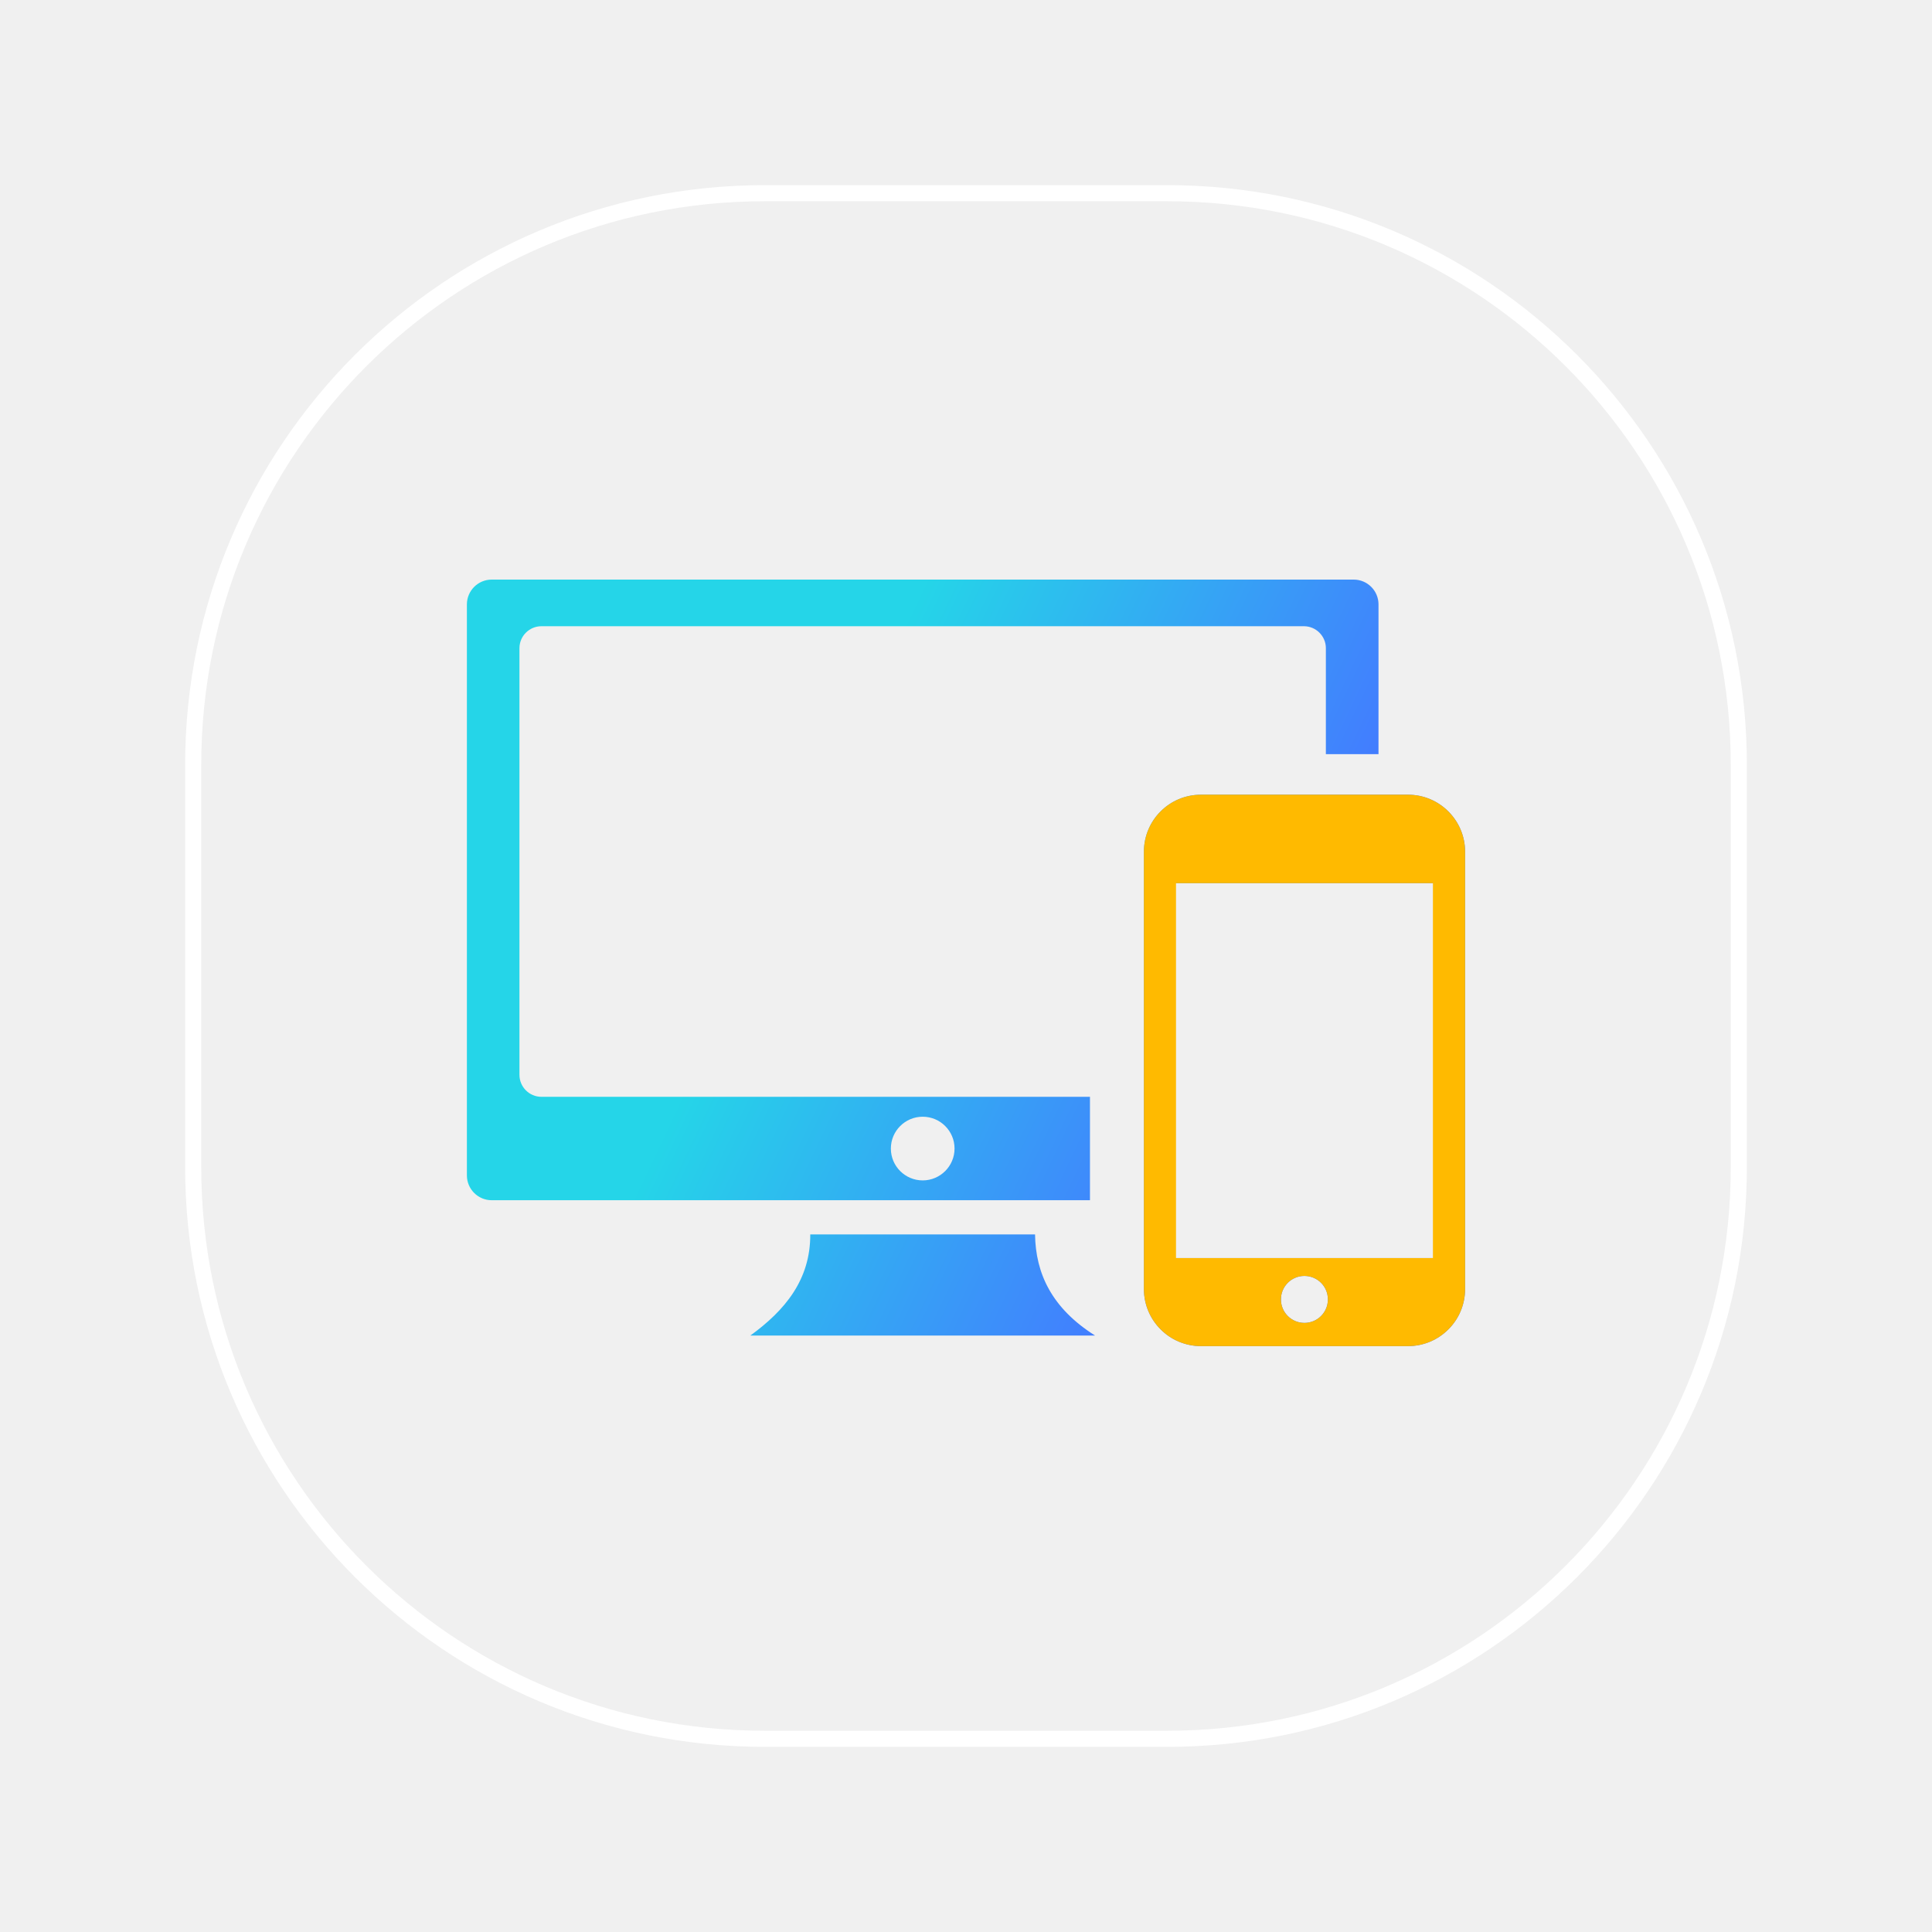
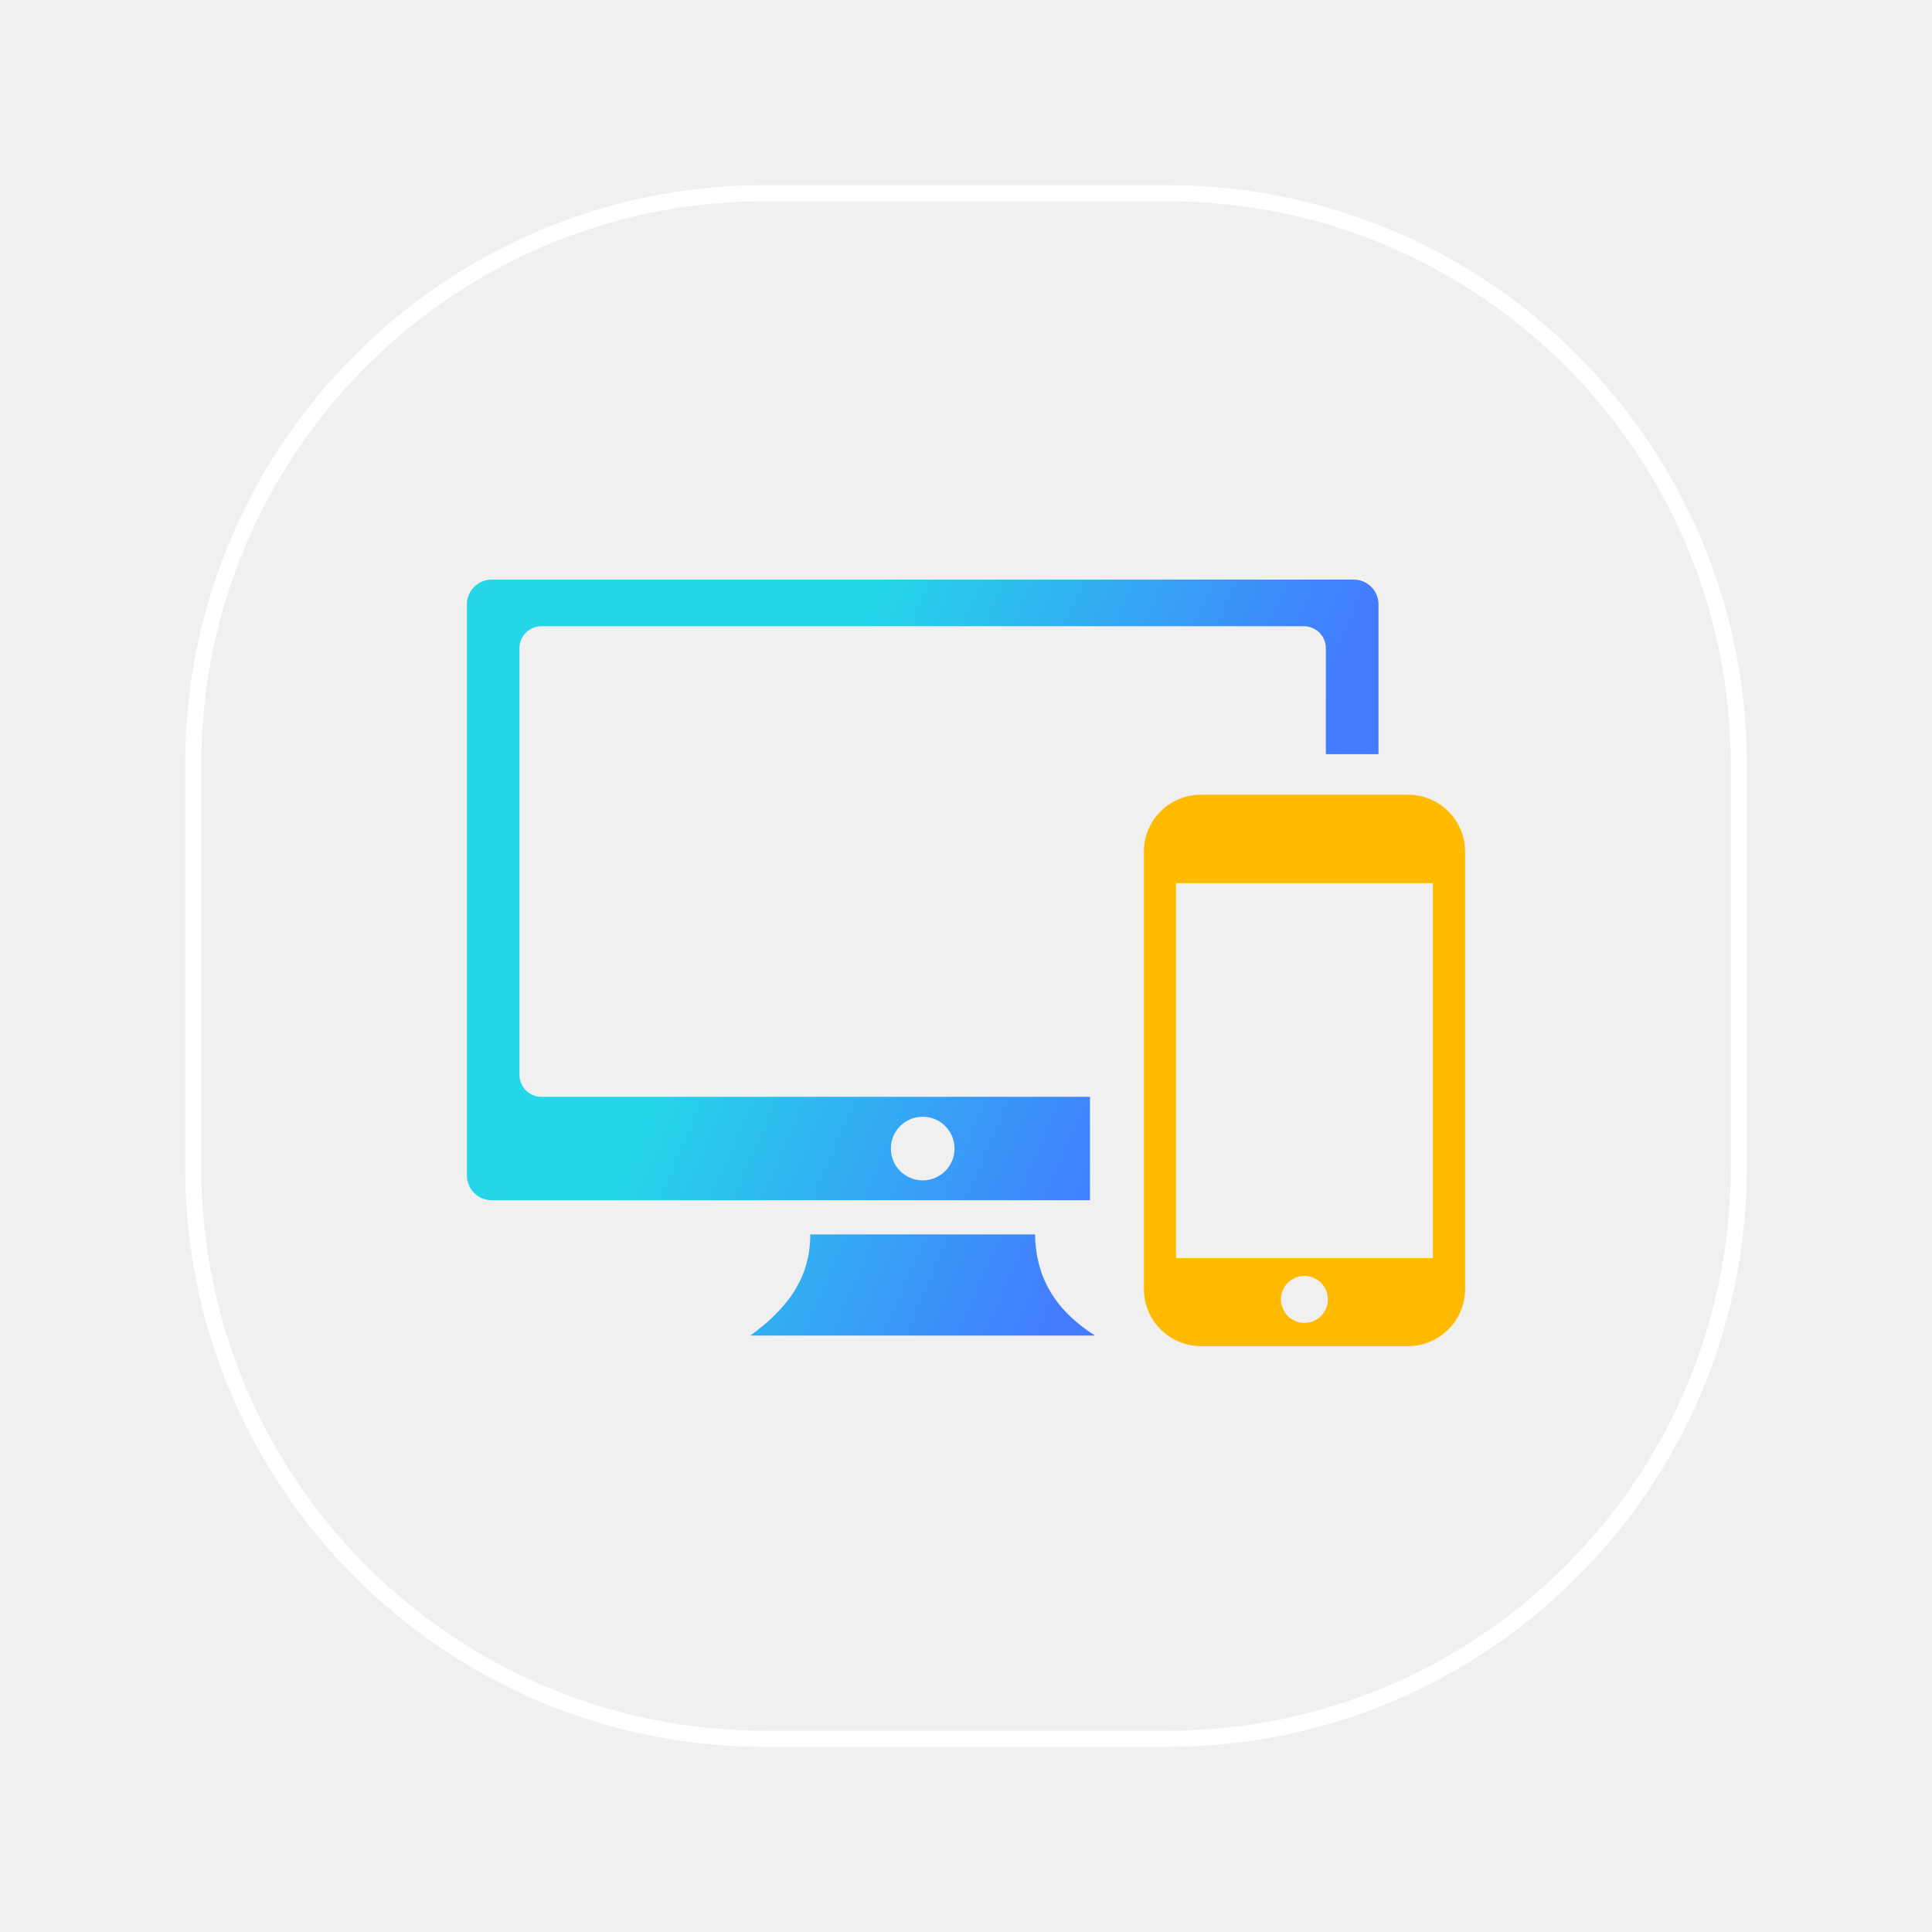
<svg xmlns="http://www.w3.org/2000/svg" width="240" height="240" viewBox="0 0 240 240" fill="none">
  <rect x="24" y="24" width="192" height="192" rx="71" stroke="white" stroke-width="2" />
  <g clip-path="url(#clip0_1144_698)">
-     <path fill-rule="evenodd" clip-rule="evenodd" d="M149.194 98.721H174.906C176.864 98.721 178.65 99.519 179.921 100.8C181.213 102.092 182 103.868 182 105.815V160.126C182 162.084 181.203 163.87 179.921 165.141C178.63 166.433 176.854 167.22 174.906 167.22H149.194C147.236 167.22 145.45 166.423 144.178 165.141C142.887 163.85 142.1 162.074 142.1 160.126V105.805C142.1 103.848 142.897 102.062 144.178 100.79C145.47 99.498 147.236 98.721 149.194 98.721ZM61.078 72H168.165C169.86 72 171.243 73.382 171.243 75.078V93.686H164.704V80.517C164.704 79.023 163.483 77.792 161.979 77.792H67.254C65.76 77.792 64.529 79.013 64.529 80.517V133.526C64.529 135.019 65.75 136.25 67.254 136.25H135.399V149.096H61.078C59.383 149.096 58 147.714 58 146.019V75.078C58 73.382 59.383 72 61.078 72ZM100.655 153.345H128.577C128.648 158.178 130.636 162.497 136.035 165.908H93.208C97.517 162.78 100.675 158.976 100.655 153.345ZM114.621 138.723C116.801 138.723 118.577 140.489 118.577 142.678C118.577 144.858 116.801 146.634 114.621 146.634C112.442 146.634 110.666 144.868 110.666 142.678C110.666 140.499 112.432 138.723 114.621 138.723ZM162.04 158.501C163.644 158.501 164.956 159.793 164.956 161.418C164.956 163.022 163.664 164.334 162.04 164.334C160.435 164.334 159.123 163.042 159.123 161.418C159.123 159.813 160.415 158.501 162.04 158.501ZM145.087 156.281H179.003V109.711H145.087V156.281Z" fill="url(#paint0_linear_1144_698)" />
+     <path fill-rule="evenodd" clip-rule="evenodd" d="M61.078 72H168.165C169.86 72 171.243 73.382 171.243 75.078V93.686H164.704V80.517C164.704 79.023 163.483 77.792 161.979 77.792H67.254C65.76 77.792 64.529 79.013 64.529 80.517V133.526C64.529 135.019 65.75 136.25 67.254 136.25H135.399V149.096H61.078C59.383 149.096 58 147.714 58 146.019V75.078C58 73.382 59.383 72 61.078 72ZM100.655 153.345H128.577C128.648 158.178 130.636 162.497 136.035 165.908H93.208C97.517 162.78 100.675 158.976 100.655 153.345ZM114.621 138.723C116.801 138.723 118.577 140.489 118.577 142.678C118.577 144.858 116.801 146.634 114.621 146.634C112.442 146.634 110.666 144.868 110.666 142.678C110.666 140.499 112.432 138.723 114.621 138.723Z" fill="url(#paint0_linear_1144_698)" />
    <path fill-rule="evenodd" clip-rule="evenodd" d="M149.194 98.722H174.906C176.864 98.722 178.65 99.519 179.921 100.8C181.213 102.092 182 103.868 182 105.816V160.126C182 162.084 181.203 163.87 179.921 165.142C178.63 166.433 176.854 167.22 174.906 167.22H149.194C147.236 167.22 145.45 166.423 144.178 165.142C142.887 163.85 142.1 162.074 142.1 160.126V105.806C142.1 103.848 142.897 102.062 144.178 100.79C145.47 99.499 147.236 98.722 149.194 98.722ZM162.04 158.502C163.644 158.502 164.956 159.793 164.956 161.418C164.956 163.022 163.664 164.334 162.04 164.334C160.435 164.334 159.123 163.043 159.123 161.418C159.123 159.813 160.415 158.502 162.04 158.502ZM146.087 156.282H178.003V109.711H146.087V156.282Z" fill="#FFBA00" />
  </g>
  <defs>
-     <linearGradient id="paint0_linear_1144_698" x1="104.918" y1="93.242" x2="160.019" y2="119.371" gradientUnits="userSpaceOnUse">
+     <linearGradient id="paint0_linear_1144_698" x1="100.848" y1="92.949" x2="152.52" y2="115.64" gradientUnits="userSpaceOnUse">
      <stop stop-color="#25D5E8" />
      <stop offset="1" stop-color="#437BFF" />
    </linearGradient>
    <clipPath id="clip0_1144_698">
      <rect width="124" height="95.21" fill="white" transform="translate(58 72)" />
    </clipPath>
  </defs>
</svg>
